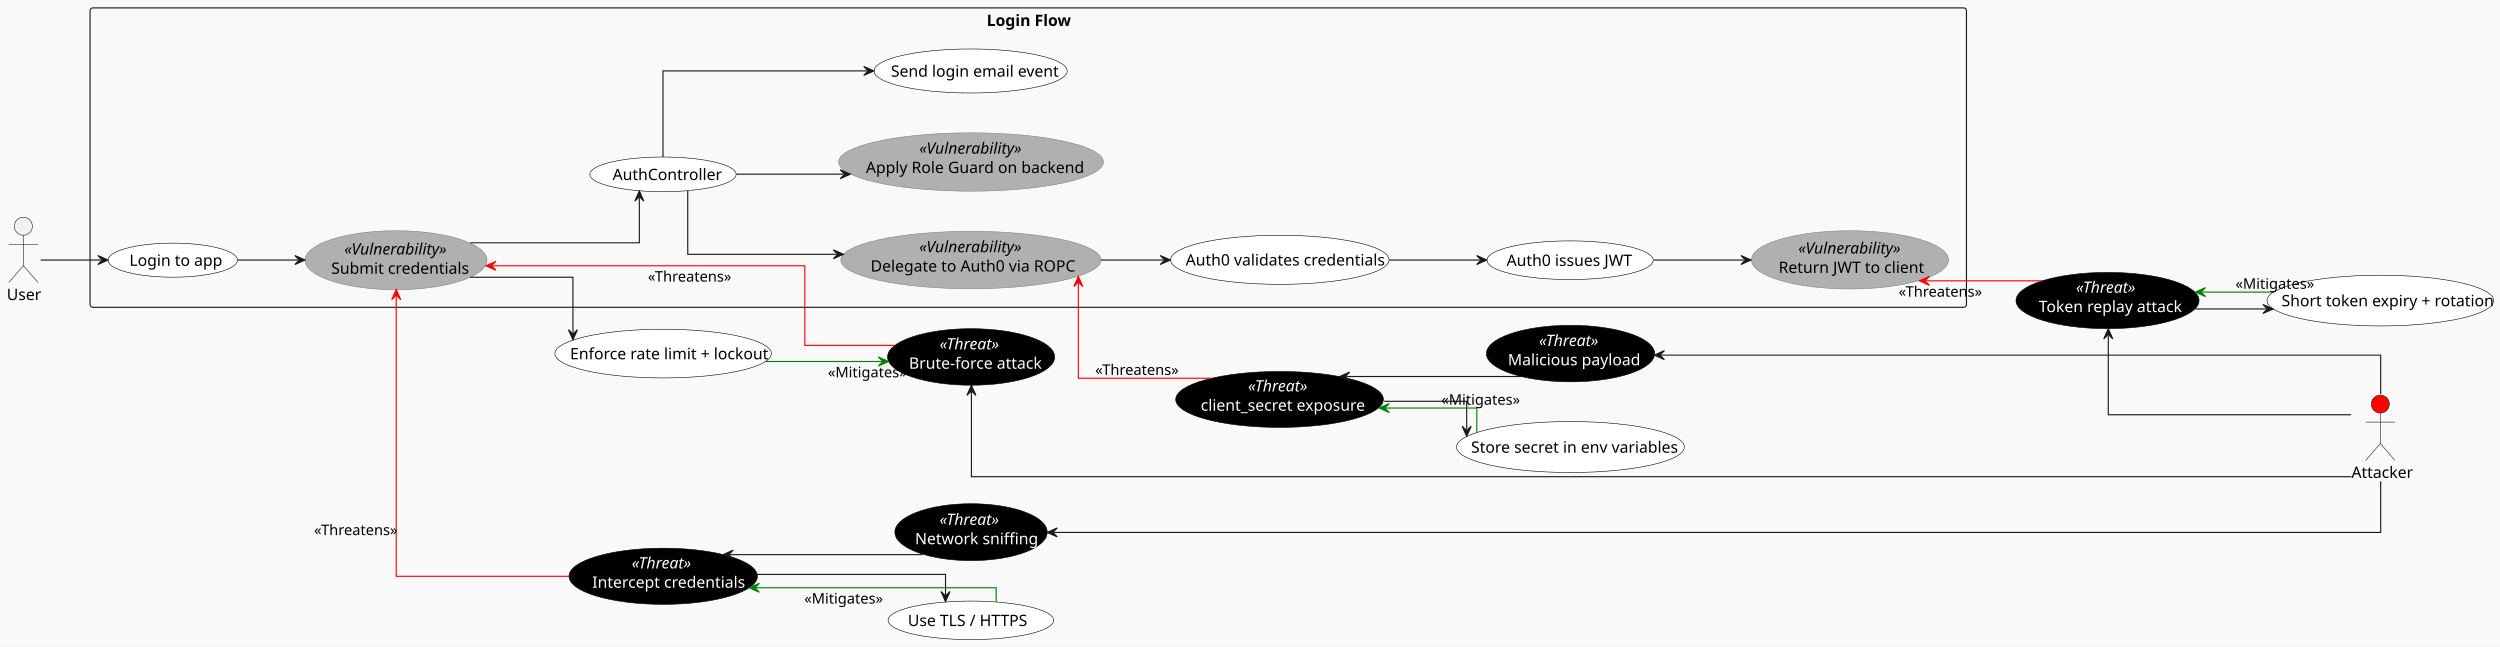
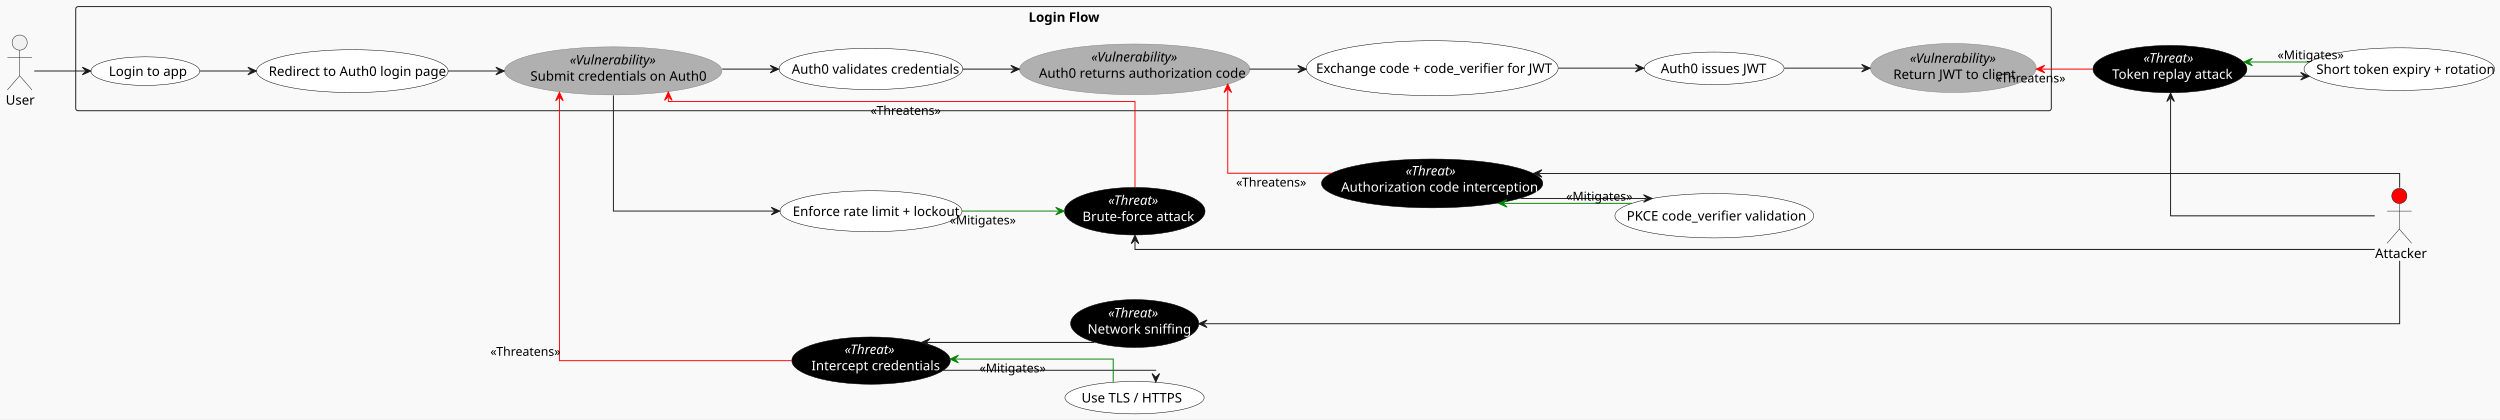
- <svg xmlns="http://www.w3.org/2000/svg" contentStyleType="text/css" data-diagram-type="DESCRIPTION" height="574px" preserveAspectRatio="none" style="width:2221px;height:574px;background:#F9F9F9;" version="1.1" viewBox="0 0 2221 574" width="2221px" zoomAndPan="magnify">
+ <svg xmlns="http://www.w3.org/2000/svg" contentStyleType="text/css" data-diagram-type="DESCRIPTION" height="443px" preserveAspectRatio="none" style="width:2641px;height:443px;background:#F9F9F9;" version="1.1" viewBox="0 0 2641 443" width="2641px" zoomAndPan="magnify">
  <defs />
  <g>
-     <rect fill="#F9F9F9" height="574" style="stroke:none;stroke-width:1;" width="2221" x="0" y="0" />
+     <rect fill="#F9F9F9" height="443" style="stroke:none;stroke-width:1;" width="2641" x="0" y="0" />
    <g class="cluster" data-qualified-name="Login Flow" data-source-line="35" id="ent0004">
-       <rect fill="none" height="266" rx="2.5" ry="2.5" style="stroke:#181818;stroke-width:1;" width="1667" x="80" y="7" />
-       <text fill="#000000" font-family="sans-serif" font-size="14" font-weight="bold" lengthAdjust="spacing" textLength="73.869" x="876.565" y="23.075">Login Flow</text>
+       <rect fill="none" height="110" rx="2.5" ry="2.5" style="stroke:#181818;stroke-width:1;" width="2087" x="80" y="7" />
+       <text fill="#000000" font-family="sans-serif" font-size="14" font-weight="bold" lengthAdjust="spacing" textLength="73.869" x="1086.565" y="23.075">Login Flow</text>
    </g>
    <g class="entity" data-qualified-name="Login Flow.Login to app" data-source-line="36" id="ent0005">
-       <ellipse cx="153.496" cy="231.128" fill="#FFFFFF" rx="57.496" ry="15.128" style="stroke:#000000;stroke-width:0.5;" />
-       <text fill="#000000" font-family="sans-serif" font-size="14" lengthAdjust="spacing" textLength="77.068" x="114.961" y="236.203">Login to app</text>
-     </g>
-     <g class="entity" data-qualified-name="Login Flow.Submit credentials" data-source-line="37" id="ent0007">
-       <ellipse cx="351.816" cy="231.178" fill="#B0B0B0" rx="80.816" ry="26.178" style="stroke:#808080;stroke-width:0.5;" />
-       <text fill="#000000" font-family="sans-serif" font-size="14" font-style="italic" lengthAdjust="spacing" textLength="91.834" x="305.899" y="226.117">«Vulnerability»</text>
-       <text fill="#000000" font-family="sans-serif" font-size="14" lengthAdjust="spacing" textLength="115.165" x="294.233" y="243.268">Submit credentials</text>
-     </g>
-     <g class="entity" data-qualified-name="Login Flow.AuthController" data-source-line="38" id="ent0009">
-       <ellipse cx="588.973" cy="154.895" fill="#FFFFFF" rx="64.973" ry="15.395" style="stroke:#000000;stroke-width:0.5;" />
-       <text fill="#000000" font-family="sans-serif" font-size="14" lengthAdjust="spacing" textLength="89.489" x="544.228" y="159.97">AuthController</text>
-     </g>
-     <g class="entity" data-qualified-name="Login Flow.Delegate to Auth0 via ROPC" data-source-line="39" id="ent0011">
-       <ellipse cx="862.548" cy="231.01" fill="#B0B0B0" rx="115.548" ry="25.51" style="stroke:#808080;stroke-width:0.5;" />
-       <text fill="#000000" font-family="sans-serif" font-size="14" font-style="italic" lengthAdjust="spacing" textLength="91.834" x="816.631" y="224.11">«Vulnerability»</text>
-       <text fill="#000000" font-family="sans-serif" font-size="14" lengthAdjust="spacing" textLength="178.206" x="773.445" y="241.261">Delegate to Auth0 via ROPC</text>
-     </g>
-     <g class="entity" data-qualified-name="Login Flow.Auth0 validates credentials" data-source-line="40" id="ent0013">
-       <ellipse cx="1137.01" cy="230.802" fill="#FFFFFF" rx="97.01" ry="21.802" style="stroke:#000000;stroke-width:0.5;" />
-       <text fill="#000000" font-family="sans-serif" font-size="14" lengthAdjust="spacing" textLength="167.323" x="1053.348" y="235.878">Auth0 validates credentials</text>
-     </g>
-     <g class="entity" data-qualified-name="Login Flow.Auth0 issues JWT" data-source-line="41" id="ent0015">
-       <ellipse cx="1394.854" cy="231.171" fill="#FFFFFF" rx="73.854" ry="17.171" style="stroke:#000000;stroke-width:0.5;" />
-       <text fill="#000000" font-family="sans-serif" font-size="14" lengthAdjust="spacing" textLength="112.814" x="1338.447" y="236.246">Auth0 issues JWT</text>
-     </g>
-     <g class="entity" data-qualified-name="Login Flow.Return JWT to client" data-source-line="42" id="ent0017">
-       <ellipse cx="1643.508" cy="230.859" fill="#B0B0B0" rx="87.508" ry="25.859" style="stroke:#808080;stroke-width:0.5;" />
-       <text fill="#000000" font-family="sans-serif" font-size="14" font-style="italic" lengthAdjust="spacing" textLength="91.834" x="1597.591" y="225.32">«Vulnerability»</text>
-       <text fill="#000000" font-family="sans-serif" font-size="14" lengthAdjust="spacing" textLength="126.814" x="1580.101" y="242.471">Return JWT to client</text>
-     </g>
-     <g class="entity" data-qualified-name="Login Flow.Apply Role Guard on backend" data-source-line="43" id="ent0019">
-       <ellipse cx="862.635" cy="143.927" fill="#B0B0B0" rx="117.635" ry="25.927" style="stroke:#808080;stroke-width:0.5;" />
-       <text fill="#000000" font-family="sans-serif" font-size="14" font-style="italic" lengthAdjust="spacing" textLength="91.834" x="816.718" y="136.571">«Vulnerability»</text>
-       <text fill="#000000" font-family="sans-serif" font-size="14" lengthAdjust="spacing" textLength="186.785" x="769.243" y="153.722">Apply Role Guard on backend</text>
-     </g>
-     <g class="entity" data-qualified-name="Login Flow.Send login email event" data-source-line="44" id="ent0021">
-       <ellipse cx="862.292" cy="63.059" fill="#FFFFFF" rx="85.792" ry="19.558" style="stroke:#000000;stroke-width:0.5;" />
-       <text fill="#000000" font-family="sans-serif" font-size="14" lengthAdjust="spacing" textLength="141.648" x="791.468" y="68.134">Send login email event</text>
+       <ellipse cx="153.496" cy="75.128" fill="#FFFFFF" rx="57.496" ry="15.128" style="stroke:#000000;stroke-width:0.5;" />
+       <text fill="#000000" font-family="sans-serif" font-size="14" lengthAdjust="spacing" textLength="77.068" x="114.961" y="80.204">Login to app</text>
+     </g>
+     <g class="entity" data-qualified-name="Login Flow.Redirect to Auth0 login page" data-source-line="37" id="ent0007">
+       <ellipse cx="372.194" cy="75.139" fill="#FFFFFF" rx="101.194" ry="22.639" style="stroke:#000000;stroke-width:0.5;" />
+       <text fill="#000000" font-family="sans-serif" font-size="14" lengthAdjust="spacing" textLength="176.675" x="283.857" y="80.215">Redirect to Auth0 login page</text>
+     </g>
+     <g class="entity" data-qualified-name="Login Flow.Submit credentials on Auth0" data-source-line="38" id="ent0009">
+       <ellipse cx="647.819" cy="74.864" fill="#B0B0B0" rx="114.819" ry="25.364" style="stroke:#808080;stroke-width:0.5;" />
+       <text fill="#000000" font-family="sans-serif" font-size="14" font-style="italic" lengthAdjust="spacing" textLength="91.834" x="601.902" y="68.124">«Vulnerability»</text>
+       <text fill="#000000" font-family="sans-serif" font-size="14" lengthAdjust="spacing" textLength="175.102" x="560.268" y="85.275">Submit credentials on Auth0</text>
+     </g>
+     <g class="entity" data-qualified-name="Login Flow.Auth0 validates credentials" data-source-line="39" id="ent0011">
+       <ellipse cx="920.01" cy="72.802" fill="#FFFFFF" rx="97.01" ry="21.802" style="stroke:#000000;stroke-width:0.5;" />
+       <text fill="#000000" font-family="sans-serif" font-size="14" lengthAdjust="spacing" textLength="167.323" x="836.348" y="77.878">Auth0 validates credentials</text>
+     </g>
+     <g class="entity" data-qualified-name="Login Flow.Auth0 returns authorization code" data-source-line="40" id="ent0013">
+       <ellipse cx="1198.693" cy="73.239" fill="#B0B0B0" rx="121.693" ry="26.739" style="stroke:#808080;stroke-width:0.5;" />
+       <text fill="#000000" font-family="sans-serif" font-size="14" font-style="italic" lengthAdjust="spacing" textLength="91.834" x="1152.776" y="65">«Vulnerability»</text>
+       <text fill="#000000" font-family="sans-serif" font-size="14" lengthAdjust="spacing" textLength="202.351" x="1097.518" y="82.151">Auth0 returns authorization code</text>
+     </g>
+     <g class="entity" data-qualified-name="Login Flow.Exchange code . code_verifier for JWT" data-source-line="41" id="ent0015">
+       <ellipse cx="1513.026" cy="72.005" fill="#FFFFFF" rx="133.026" ry="29.005" style="stroke:#000000;stroke-width:0.5;" />
+       <text fill="#000000" font-family="sans-serif" font-size="14" lengthAdjust="spacing" textLength="245.506" x="1390.273" y="77.081">Exchange code + code_verifier for JWT</text>
+     </g>
+     <g class="entity" data-qualified-name="Login Flow.Auth0 issues JWT" data-source-line="42" id="ent0017">
+       <ellipse cx="1810.854" cy="72.171" fill="#FFFFFF" rx="73.854" ry="17.171" style="stroke:#000000;stroke-width:0.5;" />
+       <text fill="#000000" font-family="sans-serif" font-size="14" lengthAdjust="spacing" textLength="112.814" x="1754.447" y="77.246">Auth0 issues JWT</text>
+     </g>
+     <g class="entity" data-qualified-name="Login Flow.Return JWT to client" data-source-line="43" id="ent0019">
+       <ellipse cx="2063.508" cy="71.859" fill="#B0B0B0" rx="87.508" ry="25.859" style="stroke:#808080;stroke-width:0.5;" />
+       <text fill="#000000" font-family="sans-serif" font-size="14" font-style="italic" lengthAdjust="spacing" textLength="91.834" x="2017.591" y="66.32">«Vulnerability»</text>
+       <text fill="#000000" font-family="sans-serif" font-size="14" lengthAdjust="spacing" textLength="126.814" x="2000.101" y="83.471">Return JWT to client</text>
    </g>
    <g class="entity" data-qualified-name="User" data-source-line="32" id="ent0002">
-       <ellipse cx="20.779" cy="201" fill="#F1F1F1" rx="8" ry="8" style="stroke:#181818;stroke-width:0.5;" />
-       <path d="M20.779,209 L20.779,236 M7.779,217 L33.779,217 M20.779,236 L7.779,251 M20.779,236 L33.779,251" fill="none" style="stroke:#181818;stroke-width:0.5;" />
-       <text fill="#000000" font-family="sans-serif" font-size="14" lengthAdjust="spacing" textLength="29.559" x="6" y="266.575">User</text>
+       <ellipse cx="20.779" cy="45" fill="#F1F1F1" rx="8" ry="8" style="stroke:#181818;stroke-width:0.5;" />
+       <path d="M20.779,53 L20.779,80 M7.779,61 L33.779,61 M20.779,80 L7.779,95 M20.779,80 L33.779,95" fill="none" style="stroke:#181818;stroke-width:0.5;" />
+       <text fill="#000000" font-family="sans-serif" font-size="14" lengthAdjust="spacing" textLength="29.559" x="6" y="110.575">User</text>
    </g>
    <g class="entity" data-qualified-name="Attacker" data-source-line="33" id="ent0003">
-       <ellipse cx="2114.676" cy="359" fill="#FF0000" rx="8" ry="8" style="stroke:#181818;stroke-width:0.5;" />
-       <path d="M2114.676,367 L2114.676,394 M2101.676,375 L2127.676,375 M2114.676,394 L2101.676,409 M2114.676,394 L2127.676,409" fill="none" style="stroke:#181818;stroke-width:0.5;" />
-       <text fill="#000000" font-family="sans-serif" font-size="14" lengthAdjust="spacing" textLength="51.352" x="2089" y="424.575">Attacker</text>
-     </g>
-     <g class="entity" data-qualified-name="Brute-force attack" data-source-line="54" id="ent0023">
-       <ellipse cx="862.744" cy="317.118" fill="#000000" rx="74.244" ry="25.119" style="stroke:#000000;stroke-width:0.5;" />
-       <text fill="#FFFFFF" font-family="sans-serif" font-size="14" font-style="italic" lengthAdjust="spacing" textLength="56.034" x="834.727" y="310.433">«Threat»</text>
-       <text fill="#FFFFFF" font-family="sans-serif" font-size="14" lengthAdjust="spacing" textLength="110.489" x="807.499" y="327.585">Brute-force attack</text>
-     </g>
-     <g class="entity" data-qualified-name="Network sniffing" data-source-line="55" id="ent0024">
-       <ellipse cx="862.687" cy="472.78" fill="#000000" rx="67.687" ry="25.28" style="stroke:#000000;stroke-width:0.5;" />
-       <text fill="#FFFFFF" font-family="sans-serif" font-size="14" font-style="italic" lengthAdjust="spacing" textLength="56.034" x="834.67" y="466.35">«Threat»</text>
-       <text fill="#FFFFFF" font-family="sans-serif" font-size="14" lengthAdjust="spacing" textLength="99.593" x="812.89" y="483.501">Network sniffing</text>
-     </g>
-     <g class="entity" data-qualified-name="Intercept credentials" data-source-line="56" id="ent0025">
-       <ellipse cx="589.199" cy="511.958" fill="#000000" rx="83.699" ry="24.958" style="stroke:#000000;stroke-width:0.5;" />
-       <text fill="#FFFFFF" font-family="sans-serif" font-size="14" font-style="italic" lengthAdjust="spacing" textLength="56.034" x="561.182" y="505.017">«Threat»</text>
-       <text fill="#FFFFFF" font-family="sans-serif" font-size="14" lengthAdjust="spacing" textLength="126.068" x="526.165" y="522.168">Intercept credentials</text>
-     </g>
-     <g class="entity" data-qualified-name="client_secret exposure" data-source-line="57" id="ent0026">
-       <ellipse cx="1136.756" cy="354.858" fill="#000000" rx="92.256" ry="24.858" style="stroke:#000000;stroke-width:0.5;" />
-       <text fill="#FFFFFF" font-family="sans-serif" font-size="14" font-style="italic" lengthAdjust="spacing" textLength="56.034" x="1108.739" y="347.756">«Threat»</text>
-       <text fill="#FFFFFF" font-family="sans-serif" font-size="14" lengthAdjust="spacing" textLength="140.075" x="1066.719" y="364.908">client_secret exposure</text>
-     </g>
-     <g class="entity" data-qualified-name="Token replay attack" data-source-line="58" id="ent0027">
-       <ellipse cx="1872.327" cy="266.992" fill="#000000" rx="81.327" ry="24.992" style="stroke:#000000;stroke-width:0.5;" />
-       <text fill="#FFFFFF" font-family="sans-serif" font-size="14" font-style="italic" lengthAdjust="spacing" textLength="56.034" x="1844.31" y="260.106">«Threat»</text>
-       <text fill="#FFFFFF" font-family="sans-serif" font-size="14" lengthAdjust="spacing" textLength="122.172" x="1811.241" y="277.258">Token replay attack</text>
-     </g>
-     <g class="entity" data-qualified-name="Malicious payload" data-source-line="59" id="ent0028">
-       <ellipse cx="1395.223" cy="314.109" fill="#000000" rx="74.723" ry="25.109" style="stroke:#000000;stroke-width:0.5;" />
-       <text fill="#FFFFFF" font-family="sans-serif" font-size="14" font-style="italic" lengthAdjust="spacing" textLength="56.034" x="1367.206" y="307.408">«Threat»</text>
-       <text fill="#FFFFFF" font-family="sans-serif" font-size="14" lengthAdjust="spacing" textLength="111.282" x="1339.582" y="324.559">Malicious payload</text>
-     </g>
-     <g class="entity" data-qualified-name="Enforce rate limit . lockout" data-source-line="74" id="ent0039">
-       <ellipse cx="589.132" cy="314.126" fill="#FFFFFF" rx="96.132" ry="21.626" style="stroke:#000000;stroke-width:0.5;" />
-       <text fill="#000000" font-family="sans-serif" font-size="14" lengthAdjust="spacing" textLength="165.348" x="506.458" y="319.202">Enforce rate limit + lockout</text>
-     </g>
-     <g class="entity" data-qualified-name="Use TLS . HTTPS" data-source-line="75" id="ent0041">
-       <ellipse cx="862.539" cy="551.108" fill="#FFFFFF" rx="73.539" ry="17.108" style="stroke:#000000;stroke-width:0.5;" />
-       <text fill="#000000" font-family="sans-serif" font-size="14" lengthAdjust="spacing" textLength="112.02" x="806.528" y="556.183">Use TLS / HTTPS</text>
-     </g>
-     <g class="entity" data-qualified-name="Store secret in env variables" data-source-line="76" id="ent0043">
-       <ellipse cx="1395.179" cy="397.136" fill="#FFFFFF" rx="101.179" ry="22.636" style="stroke:#000000;stroke-width:0.5;" />
-       <text fill="#000000" font-family="sans-serif" font-size="14" lengthAdjust="spacing" textLength="176.641" x="1306.858" y="402.211">Store secret in env variables</text>
-     </g>
-     <g class="entity" data-qualified-name="Short token expiry . rotation" data-source-line="77" id="ent0045">
-       <ellipse cx="2114.659" cy="267.032" fill="#FFFFFF" rx="100.659" ry="22.532" style="stroke:#000000;stroke-width:0.5;" />
-       <text fill="#000000" font-family="sans-serif" font-size="14" lengthAdjust="spacing" textLength="175.485" x="2026.917" y="272.108">Short token expiry + rotation</text>
+       <ellipse cx="2534.676" cy="207" fill="#FF0000" rx="8" ry="8" style="stroke:#181818;stroke-width:0.5;" />
+       <path d="M2534.676,215 L2534.676,242 M2521.676,223 L2547.676,223 M2534.676,242 L2521.676,257 M2534.676,242 L2547.676,257" fill="none" style="stroke:#181818;stroke-width:0.5;" />
+       <text fill="#000000" font-family="sans-serif" font-size="14" lengthAdjust="spacing" textLength="51.352" x="2509" y="272.575">Attacker</text>
+     </g>
+     <g class="entity" data-qualified-name="Brute-force attack" data-source-line="52" id="ent0021">
+       <ellipse cx="1198.744" cy="223.119" fill="#000000" rx="74.244" ry="25.119" style="stroke:#000000;stroke-width:0.5;" />
+       <text fill="#FFFFFF" font-family="sans-serif" font-size="14" font-style="italic" lengthAdjust="spacing" textLength="56.034" x="1170.727" y="216.434">«Threat»</text>
+       <text fill="#FFFFFF" font-family="sans-serif" font-size="14" lengthAdjust="spacing" textLength="110.489" x="1143.499" y="233.585">Brute-force attack</text>
+     </g>
+     <g class="entity" data-qualified-name="Network sniffing" data-source-line="53" id="ent0022">
+       <ellipse cx="1198.687" cy="341.78" fill="#000000" rx="67.687" ry="25.28" style="stroke:#000000;stroke-width:0.5;" />
+       <text fill="#FFFFFF" font-family="sans-serif" font-size="14" font-style="italic" lengthAdjust="spacing" textLength="56.034" x="1170.67" y="335.35">«Threat»</text>
+       <text fill="#FFFFFF" font-family="sans-serif" font-size="14" lengthAdjust="spacing" textLength="99.593" x="1148.89" y="352.501">Network sniffing</text>
+     </g>
+     <g class="entity" data-qualified-name="Intercept credentials" data-source-line="54" id="ent0023">
+       <ellipse cx="920.199" cy="380.958" fill="#000000" rx="83.699" ry="24.958" style="stroke:#000000;stroke-width:0.5;" />
+       <text fill="#FFFFFF" font-family="sans-serif" font-size="14" font-style="italic" lengthAdjust="spacing" textLength="56.034" x="892.182" y="374.017">«Threat»</text>
+       <text fill="#FFFFFF" font-family="sans-serif" font-size="14" lengthAdjust="spacing" textLength="126.068" x="857.165" y="391.168">Intercept credentials</text>
+     </g>
+     <g class="entity" data-qualified-name="Authorization code interception" data-source-line="55" id="ent0024">
+       <ellipse cx="1512.9" cy="193.78" fill="#000000" rx="116.9" ry="25.78" style="stroke:#000000;stroke-width:0.5;" />
+       <text fill="#FFFFFF" font-family="sans-serif" font-size="14" font-style="italic" lengthAdjust="spacing" textLength="56.034" x="1484.883" y="185.351">«Threat»</text>
+       <text fill="#FFFFFF" font-family="sans-serif" font-size="14" lengthAdjust="spacing" textLength="192.233" x="1416.783" y="202.503">Authorization code interception</text>
+     </g>
+     <g class="entity" data-qualified-name="Token replay attack" data-source-line="56" id="ent0025">
+       <ellipse cx="2292.327" cy="72.992" fill="#000000" rx="81.327" ry="24.992" style="stroke:#000000;stroke-width:0.5;" />
+       <text fill="#FFFFFF" font-family="sans-serif" font-size="14" font-style="italic" lengthAdjust="spacing" textLength="56.034" x="2264.31" y="66.106">«Threat»</text>
+       <text fill="#FFFFFF" font-family="sans-serif" font-size="14" lengthAdjust="spacing" textLength="122.172" x="2231.241" y="83.258">Token replay attack</text>
+     </g>
+     <g class="entity" data-qualified-name="Enforce rate limit . lockout" data-source-line="70" id="ent0035">
+       <ellipse cx="920.132" cy="223.126" fill="#FFFFFF" rx="96.132" ry="21.626" style="stroke:#000000;stroke-width:0.5;" />
+       <text fill="#000000" font-family="sans-serif" font-size="14" lengthAdjust="spacing" textLength="165.348" x="837.458" y="228.202">Enforce rate limit + lockout</text>
+     </g>
+     <g class="entity" data-qualified-name="Use TLS . HTTPS" data-source-line="71" id="ent0037">
+       <ellipse cx="1198.539" cy="420.108" fill="#FFFFFF" rx="73.539" ry="17.108" style="stroke:#000000;stroke-width:0.5;" />
+       <text fill="#000000" font-family="sans-serif" font-size="14" lengthAdjust="spacing" textLength="112.02" x="1142.528" y="425.183">Use TLS / HTTPS</text>
+     </g>
+     <g class="entity" data-qualified-name="PKCE code_verifier validation" data-source-line="72" id="ent0039">
+       <ellipse cx="1811.048" cy="227.91" fill="#FFFFFF" rx="105.048" ry="23.41" style="stroke:#000000;stroke-width:0.5;" />
+       <text fill="#000000" font-family="sans-serif" font-size="14" lengthAdjust="spacing" textLength="185.206" x="1718.445" y="232.985">PKCE code_verifier validation</text>
+     </g>
+     <g class="entity" data-qualified-name="Short token expiry . rotation" data-source-line="73" id="ent0041">
+       <ellipse cx="2534.659" cy="73.032" fill="#FFFFFF" rx="100.659" ry="22.532" style="stroke:#000000;stroke-width:0.5;" />
+       <text fill="#000000" font-family="sans-serif" font-size="14" lengthAdjust="spacing" textLength="175.485" x="2446.917" y="78.108">Short token expiry + rotation</text>
    </g>
    <g class="link" data-entity-1="ent0002" data-entity-2="ent0005" data-link-type="dependency" data-source-line="36" id="lnk6">
-       <path d="M36.2,231 C50.88,231 68.05,231 89.94,231" fill="none" id="User-to-Login to app" style="stroke:#181818;stroke-width:1;" />
-       <polygon fill="#181818" points="95.94,231,86.94,227,90.94,231,86.94,235,95.94,231" style="stroke:#181818;stroke-width:1;" />
+       <path d="M36.2,75 C50.88,75 68.05,75 89.94,75" fill="none" id="User-to-Login to app" style="stroke:#181818;stroke-width:1;" />
+       <polygon fill="#181818" points="95.94,75,86.94,71,90.94,75,86.94,79,95.94,75" style="stroke:#181818;stroke-width:1;" />
    </g>
    <g class="link" data-entity-1="ent0005" data-entity-2="ent0007" data-link-type="dependency" data-source-line="37" id="lnk8">
-       <path d="M211.18,231 C229.84,231 244.89,231 264.92,231" fill="none" id="Login to app-to-Submit credentials" style="stroke:#181818;stroke-width:1;" />
-       <polygon fill="#181818" points="270.92,231,261.92,227,265.92,231,261.92,235,270.92,231" style="stroke:#181818;stroke-width:1;" />
+       <path d="M211.19,75 C229.53,75 244.37,75 264.84,75" fill="none" id="Login to app-to-Redirect to Auth0 login page" style="stroke:#181818;stroke-width:1;" />
+       <polygon fill="#181818" points="270.84,75,261.84,71,265.84,75,261.84,79,270.84,75" style="stroke:#181818;stroke-width:1;" />
    </g>
    <g class="link" data-entity-1="ent0007" data-entity-2="ent0009" data-link-type="dependency" data-source-line="38" id="lnk10">
-       <path d="M417.69,215.7 C481.24,215.7 568,215.7 568,215.7 C568,215.7 568,193.66 568,175.69" fill="none" id="Submit credentials-to-AuthController" style="stroke:#181818;stroke-width:1;" />
-       <polygon fill="#181818" points="568,169.69,564,178.69,568,174.69,572,178.69,568,169.69" style="stroke:#181818;stroke-width:1;" />
+       <path d="M473.21,75 C492.59,75 507.02,75 526.81,75" fill="none" id="Redirect to Auth0 login page-to-Submit credentials on Auth0" style="stroke:#181818;stroke-width:1;" />
+       <polygon fill="#181818" points="532.81,75,523.81,71,527.81,75,523.81,79,532.81,75" style="stroke:#181818;stroke-width:1;" />
    </g>
    <g class="link" data-entity-1="ent0009" data-entity-2="ent0011" data-link-type="dependency" data-source-line="39" id="lnk12">
-       <path d="M611,169.69 C611,190.46 611,225.9 611,225.9 C611,225.9 676.5,225.9 743.26,225.9" fill="none" id="AuthController-to-Delegate to Auth0 via ROPC" style="stroke:#181818;stroke-width:1;" />
-       <polygon fill="#181818" points="749.26,225.9,740.26,221.9,744.26,225.9,740.26,229.9,749.26,225.9" style="stroke:#181818;stroke-width:1;" />
+       <path d="M762.96,73 C782.82,73 797.3,73 816.64,73" fill="none" id="Submit credentials on Auth0-to-Auth0 validates credentials" style="stroke:#181818;stroke-width:1;" />
+       <polygon fill="#181818" points="822.64,73,813.64,69,817.64,73,813.64,77,822.64,73" style="stroke:#181818;stroke-width:1;" />
    </g>
    <g class="link" data-entity-1="ent0011" data-entity-2="ent0013" data-link-type="dependency" data-source-line="40" id="lnk14">
-       <path d="M978.12,231 C998.63,231 1013.8,231 1033.74,231" fill="none" id="Delegate to Auth0 via ROPC-to-Auth0 validates credentials" style="stroke:#181818;stroke-width:1;" />
-       <polygon fill="#181818" points="1039.74,231,1030.74,227,1034.74,231,1030.74,235,1039.74,231" style="stroke:#181818;stroke-width:1;" />
+       <path d="M1017.01,73 C1036.32,73 1050.83,73 1070.84,73" fill="none" id="Auth0 validates credentials-to-Auth0 returns authorization code" style="stroke:#181818;stroke-width:1;" />
+       <polygon fill="#181818" points="1076.84,73,1067.84,69,1071.84,73,1067.84,77,1076.84,73" style="stroke:#181818;stroke-width:1;" />
    </g>
    <g class="link" data-entity-1="ent0013" data-entity-2="ent0015" data-link-type="dependency" data-source-line="41" id="lnk16">
-       <path d="M1234.17,231 C1262.88,231 1287.84,231 1314.85,231" fill="none" id="Auth0 validates credentials-to-Auth0 issues JWT" style="stroke:#181818;stroke-width:1;" />
-       <polygon fill="#181818" points="1320.85,231,1311.85,227,1315.85,231,1311.85,235,1320.85,231" style="stroke:#181818;stroke-width:1;" />
+       <path d="M1320.09,73 C1339.71,73 1354.11,73 1373.98,73" fill="none" id="Auth0 returns authorization code-to-Exchange code + code_verifier for JWT" style="stroke:#181818;stroke-width:1;" />
+       <polygon fill="#181818" points="1379.98,73,1370.98,69,1374.98,73,1370.98,77,1379.98,73" style="stroke:#181818;stroke-width:1;" />
    </g>
    <g class="link" data-entity-1="ent0015" data-entity-2="ent0017" data-link-type="dependency" data-source-line="42" id="lnk18">
-       <path d="M1469.22,231 C1496.39,231 1521.4,231 1549.65,231" fill="none" id="Auth0 issues JWT-to-Return JWT to client" style="stroke:#181818;stroke-width:1;" />
-       <polygon fill="#181818" points="1555.65,231,1546.65,227,1550.65,231,1546.65,235,1555.65,231" style="stroke:#181818;stroke-width:1;" />
-     </g>
-     <g class="link" data-entity-1="ent0009" data-entity-2="ent0019" data-link-type="dependency" data-source-line="43" id="lnk20">
-       <path d="M654.16,154.75 C684.42,154.75 715.19,154.75 749.36,154.75" fill="none" id="AuthController-to-Apply Role Guard on backend" style="stroke:#181818;stroke-width:1;" />
-       <polygon fill="#181818" points="755.36,154.75,746.36,150.75,750.36,154.75,746.36,158.75,755.36,154.75" style="stroke:#181818;stroke-width:1;" />
-     </g>
-     <g class="link" data-entity-1="ent0009" data-entity-2="ent0021" data-link-type="dependency" data-source-line="44" id="lnk22">
-       <path d="M589,139.39 C589,113.15 589,63 589,63 C589,63 690.17,63 770.34,63" fill="none" id="AuthController-to-Send login email event" style="stroke:#181818;stroke-width:1;" />
-       <polygon fill="#181818" points="776.34,63,767.34,59,771.34,63,767.34,67,776.34,63" style="stroke:#181818;stroke-width:1;" />
-     </g>
-     <g class="link" data-entity-1="ent0007" data-entity-2="ent0023" data-link-type="dependency" data-source-line="62" id="lnk29">
-       <path d="M437.66,236.1 C544.52,236.1 715,236.1 715,236.1 C715,236.1 715,306.83 715,306.83 C715,306.83 756.02,306.83 794.79,306.83" fill="none" id="Submit credentials-backto-Brute-force attack" style="stroke:#FF0000;stroke-width:1;" />
-       <polygon fill="#FF0000" points="431.66,236.1,440.66,240.1,436.66,236.1,440.66,232.1,431.66,236.1" style="stroke:#FF0000;stroke-width:1;" />
-       <text fill="#000000" font-family="sans-serif" font-size="13" lengthAdjust="spacing" textLength="72.992" x="575.59" y="250.17">«Threatens»</text>
-     </g>
-     <g class="link" data-entity-1="ent0007" data-entity-2="ent0025" data-link-type="dependency" data-source-line="63" id="lnk30">
-       <path d="M352,263.18 C352,332.94 352,512 352,512 C352,512 437.21,512 505.44,512" fill="none" id="Submit credentials-backto-Intercept credentials" style="stroke:#FF0000;stroke-width:1;" />
-       <polygon fill="#FF0000" points="352,257.18,348,266.18,352,262.18,356,266.18,352,257.18" style="stroke:#FF0000;stroke-width:1;" />
-       <text fill="#000000" font-family="sans-serif" font-size="13" lengthAdjust="spacing" textLength="72.992" x="279" y="475.38">«Threatens»</text>
-     </g>
-     <g class="link" data-entity-1="ent0025" data-entity-2="ent0024" data-link-type="dependency" data-source-line="64" id="lnk31">
-       <path d="M648.38,492.75 C700.15,492.75 771.69,492.75 819.58,492.75" fill="none" id="Intercept credentials-backto-Network sniffing" style="stroke:#181818;stroke-width:1;" />
-       <polygon fill="#181818" points="642.38,492.75,651.38,496.75,647.38,492.75,651.38,488.75,642.38,492.75" style="stroke:#181818;stroke-width:1;" />
+       <path d="M1646.31,72 C1677.3,72 1703.21,72 1730.59,72" fill="none" id="Exchange code + code_verifier for JWT-to-Auth0 issues JWT" style="stroke:#181818;stroke-width:1;" />
+       <polygon fill="#181818" points="1736.59,72,1727.59,68,1731.59,72,1727.59,76,1736.59,72" style="stroke:#181818;stroke-width:1;" />
+     </g>
+     <g class="link" data-entity-1="ent0017" data-entity-2="ent0019" data-link-type="dependency" data-source-line="43" id="lnk20">
+       <path d="M1885.05,72 C1913.43,72 1940.07,72 1969.62,72" fill="none" id="Auth0 issues JWT-to-Return JWT to client" style="stroke:#181818;stroke-width:1;" />
+       <polygon fill="#181818" points="1975.62,72,1966.62,68,1970.62,72,1966.62,76,1975.62,72" style="stroke:#181818;stroke-width:1;" />
+     </g>
+     <g class="link" data-entity-1="ent0009" data-entity-2="ent0021" data-link-type="dependency" data-source-line="59" id="lnk26">
+       <path d="M706,103.05 C706,108.71 706,107.25 706,107.25 C706,107.25 1199,107.25 1199,107.25 C1199,107.25 1199,163.84 1199,197.88" fill="none" id="Submit credentials on Auth0-backto-Brute-force attack" style="stroke:#FF0000;stroke-width:1;" />
+       <polygon fill="#FF0000" points="706,97.05,702,106.05,706,102.05,710,106.05,706,97.05" style="stroke:#FF0000;stroke-width:1;" />
+       <text fill="#000000" font-family="sans-serif" font-size="13" lengthAdjust="spacing" textLength="72.992" x="919.71" y="121.32">«Threatens»</text>
+     </g>
+     <g class="link" data-entity-1="ent0009" data-entity-2="ent0023" data-link-type="dependency" data-source-line="60" id="lnk27">
+       <path d="M591,103.5 C591,174.17 591,381 591,381 C591,381 738.65,381 836.13,381" fill="none" id="Submit credentials on Auth0-backto-Intercept credentials" style="stroke:#FF0000;stroke-width:1;" />
+       <polygon fill="#FF0000" points="591,97.5,587,106.5,591,102.5,595,106.5,591,97.5" style="stroke:#FF0000;stroke-width:1;" />
+       <text fill="#000000" font-family="sans-serif" font-size="13" lengthAdjust="spacing" textLength="72.992" x="518" y="375.88">«Threatens»</text>
+     </g>
+     <g class="link" data-entity-1="ent0023" data-entity-2="ent0022" data-link-type="dependency" data-source-line="61" id="lnk28">
+       <path d="M979.37,361.75 C1032.44,361.75 1106.81,361.75 1155.79,361.75" fill="none" id="Intercept credentials-backto-Network sniffing" style="stroke:#181818;stroke-width:1;" />
+       <polygon fill="#181818" points="973.37,361.75,982.37,365.75,978.37,361.75,982.37,357.75,973.37,361.75" style="stroke:#181818;stroke-width:1;" />
+     </g>
+     <g class="link" data-entity-1="ent0022" data-entity-2="ent0003" data-link-type="dependency" data-source-line="62" id="lnk29">
+       <path d="M1272.15,342 C1543.84,342 2535,342 2535,342 C2535,342 2535,305.47 2535,275.5" fill="none" id="Network sniffing-backto-Attacker" style="stroke:#181818;stroke-width:1;" />
+       <polygon fill="#181818" points="1266.15,342,1275.15,346,1271.15,342,1275.15,338,1266.15,342" style="stroke:#181818;stroke-width:1;" />
+     </g>
+     <g class="link" data-entity-1="ent0021" data-entity-2="ent0003" data-link-type="dependency" data-source-line="63" id="lnk30">
+       <path d="M1199,254.42 C1199,262.56 1199,263.5 1199,263.5 C1199,263.5 2323.18,263.5 2508.72,263.5" fill="none" id="Brute-force attack-backto-Attacker" style="stroke:#181818;stroke-width:1;" />
+       <polygon fill="#181818" points="1199,248.42,1195,257.42,1199,253.42,1203,257.42,1199,248.42" style="stroke:#181818;stroke-width:1;" />
+     </g>
+     <g class="link" data-entity-1="ent0013" data-entity-2="ent0024" data-link-type="dependency" data-source-line="64" id="lnk31">
+       <path d="M1297,94.76 C1297,125.18 1297,183 1297,183 C1297,183 1352.27,183 1406.9,183" fill="none" id="Auth0 returns authorization code-backto-Authorization code interception" style="stroke:#FF0000;stroke-width:1;" />
+       <polygon fill="#FF0000" points="1297,88.76,1293,97.76,1297,93.76,1301,97.76,1297,88.76" style="stroke:#FF0000;stroke-width:1;" />
+       <text fill="#000000" font-family="sans-serif" font-size="13" lengthAdjust="spacing" textLength="72.992" x="1305.83" y="197.07">«Threatens»</text>
    </g>
    <g class="link" data-entity-1="ent0024" data-entity-2="ent0003" data-link-type="dependency" data-source-line="65" id="lnk32">
-       <path d="M936.28,473 C1197.05,473 2115,473 2115,473 C2115,473 2115,449.64 2115,427.56" fill="none" id="Network sniffing-backto-Attacker" style="stroke:#181818;stroke-width:1;" />
-       <polygon fill="#181818" points="930.28,473,939.28,477,935.28,473,939.28,469,930.28,473" style="stroke:#181818;stroke-width:1;" />
-     </g>
-     <g class="link" data-entity-1="ent0023" data-entity-2="ent0003" data-link-type="dependency" data-source-line="66" id="lnk33">
-       <path d="M863,348.24 C863,379.73 863,423.5 863,423.5 C863,423.5 1910.88,423.5 2088.93,423.5" fill="none" id="Brute-force attack-backto-Attacker" style="stroke:#181818;stroke-width:1;" />
-       <polygon fill="#181818" points="863,342.24,859,351.24,863,347.24,867,351.24,863,342.24" style="stroke:#181818;stroke-width:1;" />
-     </g>
-     <g class="link" data-entity-1="ent0011" data-entity-2="ent0026" data-link-type="dependency" data-source-line="67" id="lnk34">
-       <path d="M958,251.6 C958,280.45 958,336 958,336 C958,336 1024.47,336 1076.4,336" fill="none" id="Delegate to Auth0 via ROPC-backto-client_secret exposure" style="stroke:#FF0000;stroke-width:1;" />
-       <polygon fill="#FF0000" points="958,245.6,954,254.6,958,250.6,962,254.6,958,245.6" style="stroke:#FF0000;stroke-width:1;" />
-       <text fill="#000000" font-family="sans-serif" font-size="13" lengthAdjust="spacing" textLength="72.992" x="973" y="333.07">«Threatens»</text>
-     </g>
-     <g class="link" data-entity-1="ent0026" data-entity-2="ent0028" data-link-type="dependency" data-source-line="68" id="lnk35">
-       <path d="M1196.14,334.5 C1244.09,334.5 1307.71,334.5 1352.17,334.5" fill="none" id="client_secret exposure-backto-Malicious payload" style="stroke:#181818;stroke-width:1;" />
-       <polygon fill="#181818" points="1190.14,334.5,1199.14,338.5,1195.14,334.5,1199.14,330.5,1190.14,334.5" style="stroke:#181818;stroke-width:1;" />
-     </g>
-     <g class="link" data-entity-1="ent0028" data-entity-2="ent0003" data-link-type="dependency" data-source-line="69" id="lnk36">
-       <path d="M1475.68,315.5 C1659.86,315.5 2115,315.5 2115,315.5 C2115,315.5 2115,332.47 2115,350.1" fill="none" id="Malicious payload-backto-Attacker" style="stroke:#181818;stroke-width:1;" />
-       <polygon fill="#181818" points="1469.68,315.5,1478.68,319.5,1474.68,315.5,1478.68,311.5,1469.68,315.5" style="stroke:#181818;stroke-width:1;" />
-     </g>
-     <g class="link" data-entity-1="ent0017" data-entity-2="ent0027" data-link-type="dependency" data-source-line="70" id="lnk37">
-       <path d="M1711.17,249.5 C1745.08,249.5 1780.91,249.5 1814.27,249.5" fill="none" id="Return JWT to client-backto-Token replay attack" style="stroke:#FF0000;stroke-width:1;" />
-       <polygon fill="#FF0000" points="1705.17,249.5,1714.17,253.5,1710.17,249.5,1714.17,245.5,1705.17,249.5" style="stroke:#FF0000;stroke-width:1;" />
-       <text fill="#000000" font-family="sans-serif" font-size="13" lengthAdjust="spacing" textLength="72.992" x="1686.72" y="263.57">«Threatens»</text>
-     </g>
-     <g class="link" data-entity-1="ent0027" data-entity-2="ent0003" data-link-type="dependency" data-source-line="71" id="lnk38">
-       <path d="M1873,298.09 C1873,328.15 1873,368.5 1873,368.5 C1873,368.5 2026.35,368.5 2088.66,368.5" fill="none" id="Token replay attack-backto-Attacker" style="stroke:#181818;stroke-width:1;" />
-       <polygon fill="#181818" points="1873,292.09,1869,301.09,1873,297.09,1877,301.09,1873,292.09" style="stroke:#181818;stroke-width:1;" />
-     </g>
-     <g class="link" data-entity-1="ent0007" data-entity-2="ent0039" data-link-type="dependency" data-source-line="74" id="lnk40">
-       <path d="M417.67,246.3 C460.69,246.3 509,246.3 509,246.3 C509,246.3 509,276.42 509,295.9" fill="none" id="Submit credentials-to-Enforce rate limit + lockout" style="stroke:#181818;stroke-width:1;" />
-       <polygon fill="#181818" points="509,301.9,513,292.9,509,296.9,505,292.9,509,301.9" style="stroke:#181818;stroke-width:1;" />
-     </g>
-     <g class="link" data-entity-1="ent0025" data-entity-2="ent0041" data-link-type="dependency" data-source-line="75" id="lnk42">
-       <path d="M672.58,510.33 C745.6,510.33 840,510.33 840,510.33 C840,510.33 840,517.2 840,528.46" fill="none" id="Intercept credentials-to-Use TLS / HTTPS" style="stroke:#181818;stroke-width:1;" />
-       <polygon fill="#181818" points="840,534.46,844,525.46,840,529.46,836,525.46,840,534.46" style="stroke:#181818;stroke-width:1;" />
-     </g>
-     <g class="link" data-entity-1="ent0041" data-entity-2="ent0025" data-link-type="dependency" data-source-line="81" id="lnk48">
-       <path d="M885,534.56 C885,528.09 885,522.17 885,522.17 C885,522.17 759.32,522.17 671.61,522.17" fill="none" id="Use TLS / HTTPS-to-Intercept credentials" style="stroke:#008000;stroke-width:1;" />
-       <polygon fill="#008000" points="665.61,522.17,674.61,526.17,670.61,522.17,674.61,518.17,665.61,522.17" style="stroke:#008000;stroke-width:1;" />
-       <text fill="#000000" font-family="sans-serif" font-size="13" lengthAdjust="spacing" textLength="66.479" x="714.5" y="536.24">«Mitigates»</text>
-     </g>
-     <g class="link" data-entity-1="ent0026" data-entity-2="ent0043" data-link-type="dependency" data-source-line="76" id="lnk44">
-       <path d="M1229.71,356.5 C1267.73,356.5 1303,356.5 1303,356.5 C1303,356.5 1303,369.64 1303,381.61" fill="none" id="client_secret exposure-to-Store secret in env variables" style="stroke:#181818;stroke-width:1;" />
-       <polygon fill="#181818" points="1303,387.61,1307,378.61,1303,382.61,1299,378.61,1303,387.61" style="stroke:#181818;stroke-width:1;" />
-     </g>
-     <g class="link" data-entity-1="ent0043" data-entity-2="ent0026" data-link-type="dependency" data-source-line="82" id="lnk49">
-       <path d="M1312,384.15 C1312,374.34 1312,362.5 1312,362.5 C1312,362.5 1274.76,362.5 1231.27,362.5" fill="none" id="Store secret in env variables-to-client_secret exposure" style="stroke:#008000;stroke-width:1;" />
-       <polygon fill="#008000" points="1225.27,362.5,1234.27,366.5,1230.27,362.5,1234.27,358.5,1225.27,362.5" style="stroke:#008000;stroke-width:1;" />
-       <text fill="#000000" font-family="sans-serif" font-size="13" lengthAdjust="spacing" textLength="66.479" x="1280.46" y="359.57">«Mitigates»</text>
-     </g>
-     <g class="link" data-entity-1="ent0027" data-entity-2="ent0045" data-link-type="dependency" data-source-line="77" id="lnk46">
-       <path d="M1950.4,274.5 C1972.37,274.5 1990.52,274.5 2013.38,274.5" fill="none" id="Token replay attack-to-Short token expiry + rotation" style="stroke:#181818;stroke-width:1;" />
-       <polygon fill="#181818" points="2019.38,274.5,2010.38,270.5,2014.38,274.5,2010.38,278.5,2019.38,274.5" style="stroke:#181818;stroke-width:1;" />
-     </g>
-     <g class="link" data-entity-1="ent0045" data-entity-2="ent0027" data-link-type="dependency" data-source-line="83" id="lnk50">
-       <path d="M2019.55,259.5 C1996.64,259.5 1978.43,259.5 1956.4,259.5" fill="none" id="Short token expiry + rotation-to-Token replay attack" style="stroke:#008000;stroke-width:1;" />
-       <polygon fill="#008000" points="1950.4,259.5,1959.4,263.5,1955.4,259.5,1959.4,255.5,1950.4,259.5" style="stroke:#008000;stroke-width:1;" />
-       <text fill="#000000" font-family="sans-serif" font-size="13" lengthAdjust="spacing" textLength="66.479" x="1985.98" y="256.57">«Mitigates»</text>
-     </g>
-     <g class="link" data-entity-1="ent0039" data-entity-2="ent0023" data-link-type="dependency" data-source-line="80" id="lnk47">
-       <path d="M679.69,321.17 C715.3,321.17 749.63,321.17 783.33,321.17" fill="none" id="Enforce rate limit + lockout-to-Brute-force attack" style="stroke:#008000;stroke-width:1;" />
-       <polygon fill="#008000" points="789.33,321.17,780.33,317.17,784.33,321.17,780.33,325.17,789.33,321.17" style="stroke:#008000;stroke-width:1;" />
-       <text fill="#000000" font-family="sans-serif" font-size="13" lengthAdjust="spacing" textLength="66.479" x="735.51" y="335.24">«Mitigates»</text>
+       <path d="M1625.96,183.25 C1888.04,183.25 2535,183.25 2535,183.25 C2535,183.25 2535,189.75 2535,198.22" fill="none" id="Authorization code interception-backto-Attacker" style="stroke:#181818;stroke-width:1;" />
+       <polygon fill="#181818" points="1619.96,183.25,1628.96,187.25,1624.96,183.25,1628.96,179.25,1619.96,183.25" style="stroke:#181818;stroke-width:1;" />
+     </g>
+     <g class="link" data-entity-1="ent0019" data-entity-2="ent0025" data-link-type="dependency" data-source-line="66" id="lnk33">
+       <path d="M2157.06,73 C2176.63,73 2191.31,73 2210.64,73" fill="none" id="Return JWT to client-backto-Token replay attack" style="stroke:#FF0000;stroke-width:1;" />
+       <polygon fill="#FF0000" points="2151.06,73,2160.06,77,2156.06,73,2160.06,69,2151.06,73" style="stroke:#FF0000;stroke-width:1;" />
+       <text fill="#000000" font-family="sans-serif" font-size="13" lengthAdjust="spacing" textLength="72.992" x="2107.85" y="87.07">«Threatens»</text>
+     </g>
+     <g class="link" data-entity-1="ent0025" data-entity-2="ent0003" data-link-type="dependency" data-source-line="67" id="lnk34">
+       <path d="M2293,104.25 C2293,148.17 2293,228 2293,228 C2293,228 2446.35,228 2508.66,228" fill="none" id="Token replay attack-backto-Attacker" style="stroke:#181818;stroke-width:1;" />
+       <polygon fill="#181818" points="2293,98.25,2289,107.25,2293,103.25,2297,107.25,2293,98.25" style="stroke:#181818;stroke-width:1;" />
+     </g>
+     <g class="link" data-entity-1="ent0009" data-entity-2="ent0035" data-link-type="dependency" data-source-line="70" id="lnk36">
+       <path d="M648,100.78 C648,143.18 648,223 648,223 C648,223 739.47,223 817.72,223" fill="none" id="Submit credentials on Auth0-to-Enforce rate limit + lockout" style="stroke:#181818;stroke-width:1;" />
+       <polygon fill="#181818" points="823.72,223,814.72,219,818.72,223,814.72,227,823.72,223" style="stroke:#181818;stroke-width:1;" />
+     </g>
+     <g class="link" data-entity-1="ent0023" data-entity-2="ent0037" data-link-type="dependency" data-source-line="71" id="lnk38">
+       <path d="M996.34,391.17 C1085.52,391.17 1221,391.17 1221,391.17 C1221,391.17 1221,391.09 1221,397.56" fill="none" id="Intercept credentials-to-Use TLS / HTTPS" style="stroke:#181818;stroke-width:1;" />
+       <polygon fill="#181818" points="1221,403.56,1225,394.56,1221,398.56,1217,394.56,1221,403.56" style="stroke:#181818;stroke-width:1;" />
+     </g>
+     <g class="link" data-entity-1="ent0037" data-entity-2="ent0023" data-link-type="dependency" data-source-line="77" id="lnk44">
+       <path d="M1176,403.46 C1176,392.2 1176,379.33 1176,379.33 C1176,379.33 1084.18,379.33 1009.47,379.33" fill="none" id="Use TLS / HTTPS-to-Intercept credentials" style="stroke:#008000;stroke-width:1;" />
+       <polygon fill="#008000" points="1003.47,379.33,1012.47,383.33,1008.47,379.33,1012.47,375.33,1003.47,379.33" style="stroke:#008000;stroke-width:1;" />
+       <text fill="#000000" font-family="sans-serif" font-size="13" lengthAdjust="spacing" textLength="66.479" x="1034.8" y="393.4">«Mitigates»</text>
+     </g>
+     <g class="link" data-entity-1="ent0024" data-entity-2="ent0039" data-link-type="dependency" data-source-line="72" id="lnk40">
+       <path d="M1606.47,209.67 C1651.53,209.67 1698.5,209.67 1739.25,209.67" fill="none" id="Authorization code interception-to-PKCE code_verifier validation" style="stroke:#181818;stroke-width:1;" />
+       <polygon fill="#181818" points="1745.25,209.67,1736.25,205.67,1740.25,209.67,1736.25,213.67,1745.25,209.67" style="stroke:#181818;stroke-width:1;" />
+     </g>
+     <g class="link" data-entity-1="ent0039" data-entity-2="ent0024" data-link-type="dependency" data-source-line="78" id="lnk45">
+       <path d="M1724,214.83 C1679.17,214.83 1631.21,214.83 1589.08,214.83" fill="none" id="PKCE code_verifier validation-to-Authorization code interception" style="stroke:#008000;stroke-width:1;" />
+       <polygon fill="#008000" points="1583.08,214.83,1592.08,218.83,1588.08,214.83,1592.08,210.83,1583.08,214.83" style="stroke:#008000;stroke-width:1;" />
+       <text fill="#000000" font-family="sans-serif" font-size="13" lengthAdjust="spacing" textLength="66.479" x="1654.54" y="211.9">«Mitigates»</text>
+     </g>
+     <g class="link" data-entity-1="ent0025" data-entity-2="ent0041" data-link-type="dependency" data-source-line="73" id="lnk42">
+       <path d="M2370.4,80.5 C2392.37,80.5 2410.52,80.5 2433.38,80.5" fill="none" id="Token replay attack-to-Short token expiry + rotation" style="stroke:#181818;stroke-width:1;" />
+       <polygon fill="#181818" points="2439.38,80.5,2430.38,76.5,2434.38,80.5,2430.38,84.5,2439.38,80.5" style="stroke:#181818;stroke-width:1;" />
+     </g>
+     <g class="link" data-entity-1="ent0041" data-entity-2="ent0025" data-link-type="dependency" data-source-line="79" id="lnk46">
+       <path d="M2439.55,65.5 C2416.64,65.5 2398.43,65.5 2376.4,65.5" fill="none" id="Short token expiry + rotation-to-Token replay attack" style="stroke:#008000;stroke-width:1;" />
+       <polygon fill="#008000" points="2370.4,65.5,2379.4,69.5,2375.4,65.5,2379.4,61.5,2370.4,65.5" style="stroke:#008000;stroke-width:1;" />
+       <text fill="#000000" font-family="sans-serif" font-size="13" lengthAdjust="spacing" textLength="66.479" x="2405.98" y="62.57">«Mitigates»</text>
+     </g>
+     <g class="link" data-entity-1="ent0035" data-entity-2="ent0021" data-link-type="dependency" data-source-line="76" id="lnk43">
+       <path d="M1016.23,223 C1051.61,223 1085.09,223 1118.24,223" fill="none" id="Enforce rate limit + lockout-to-Brute-force attack" style="stroke:#008000;stroke-width:1;" />
+       <polygon fill="#008000" points="1124.24,223,1115.24,219,1119.24,223,1115.24,227,1124.24,223" style="stroke:#008000;stroke-width:1;" />
+       <text fill="#000000" font-family="sans-serif" font-size="13" lengthAdjust="spacing" textLength="66.479" x="1003.24" y="237.07">«Mitigates»</text>
    </g>
  </g>
</svg>
